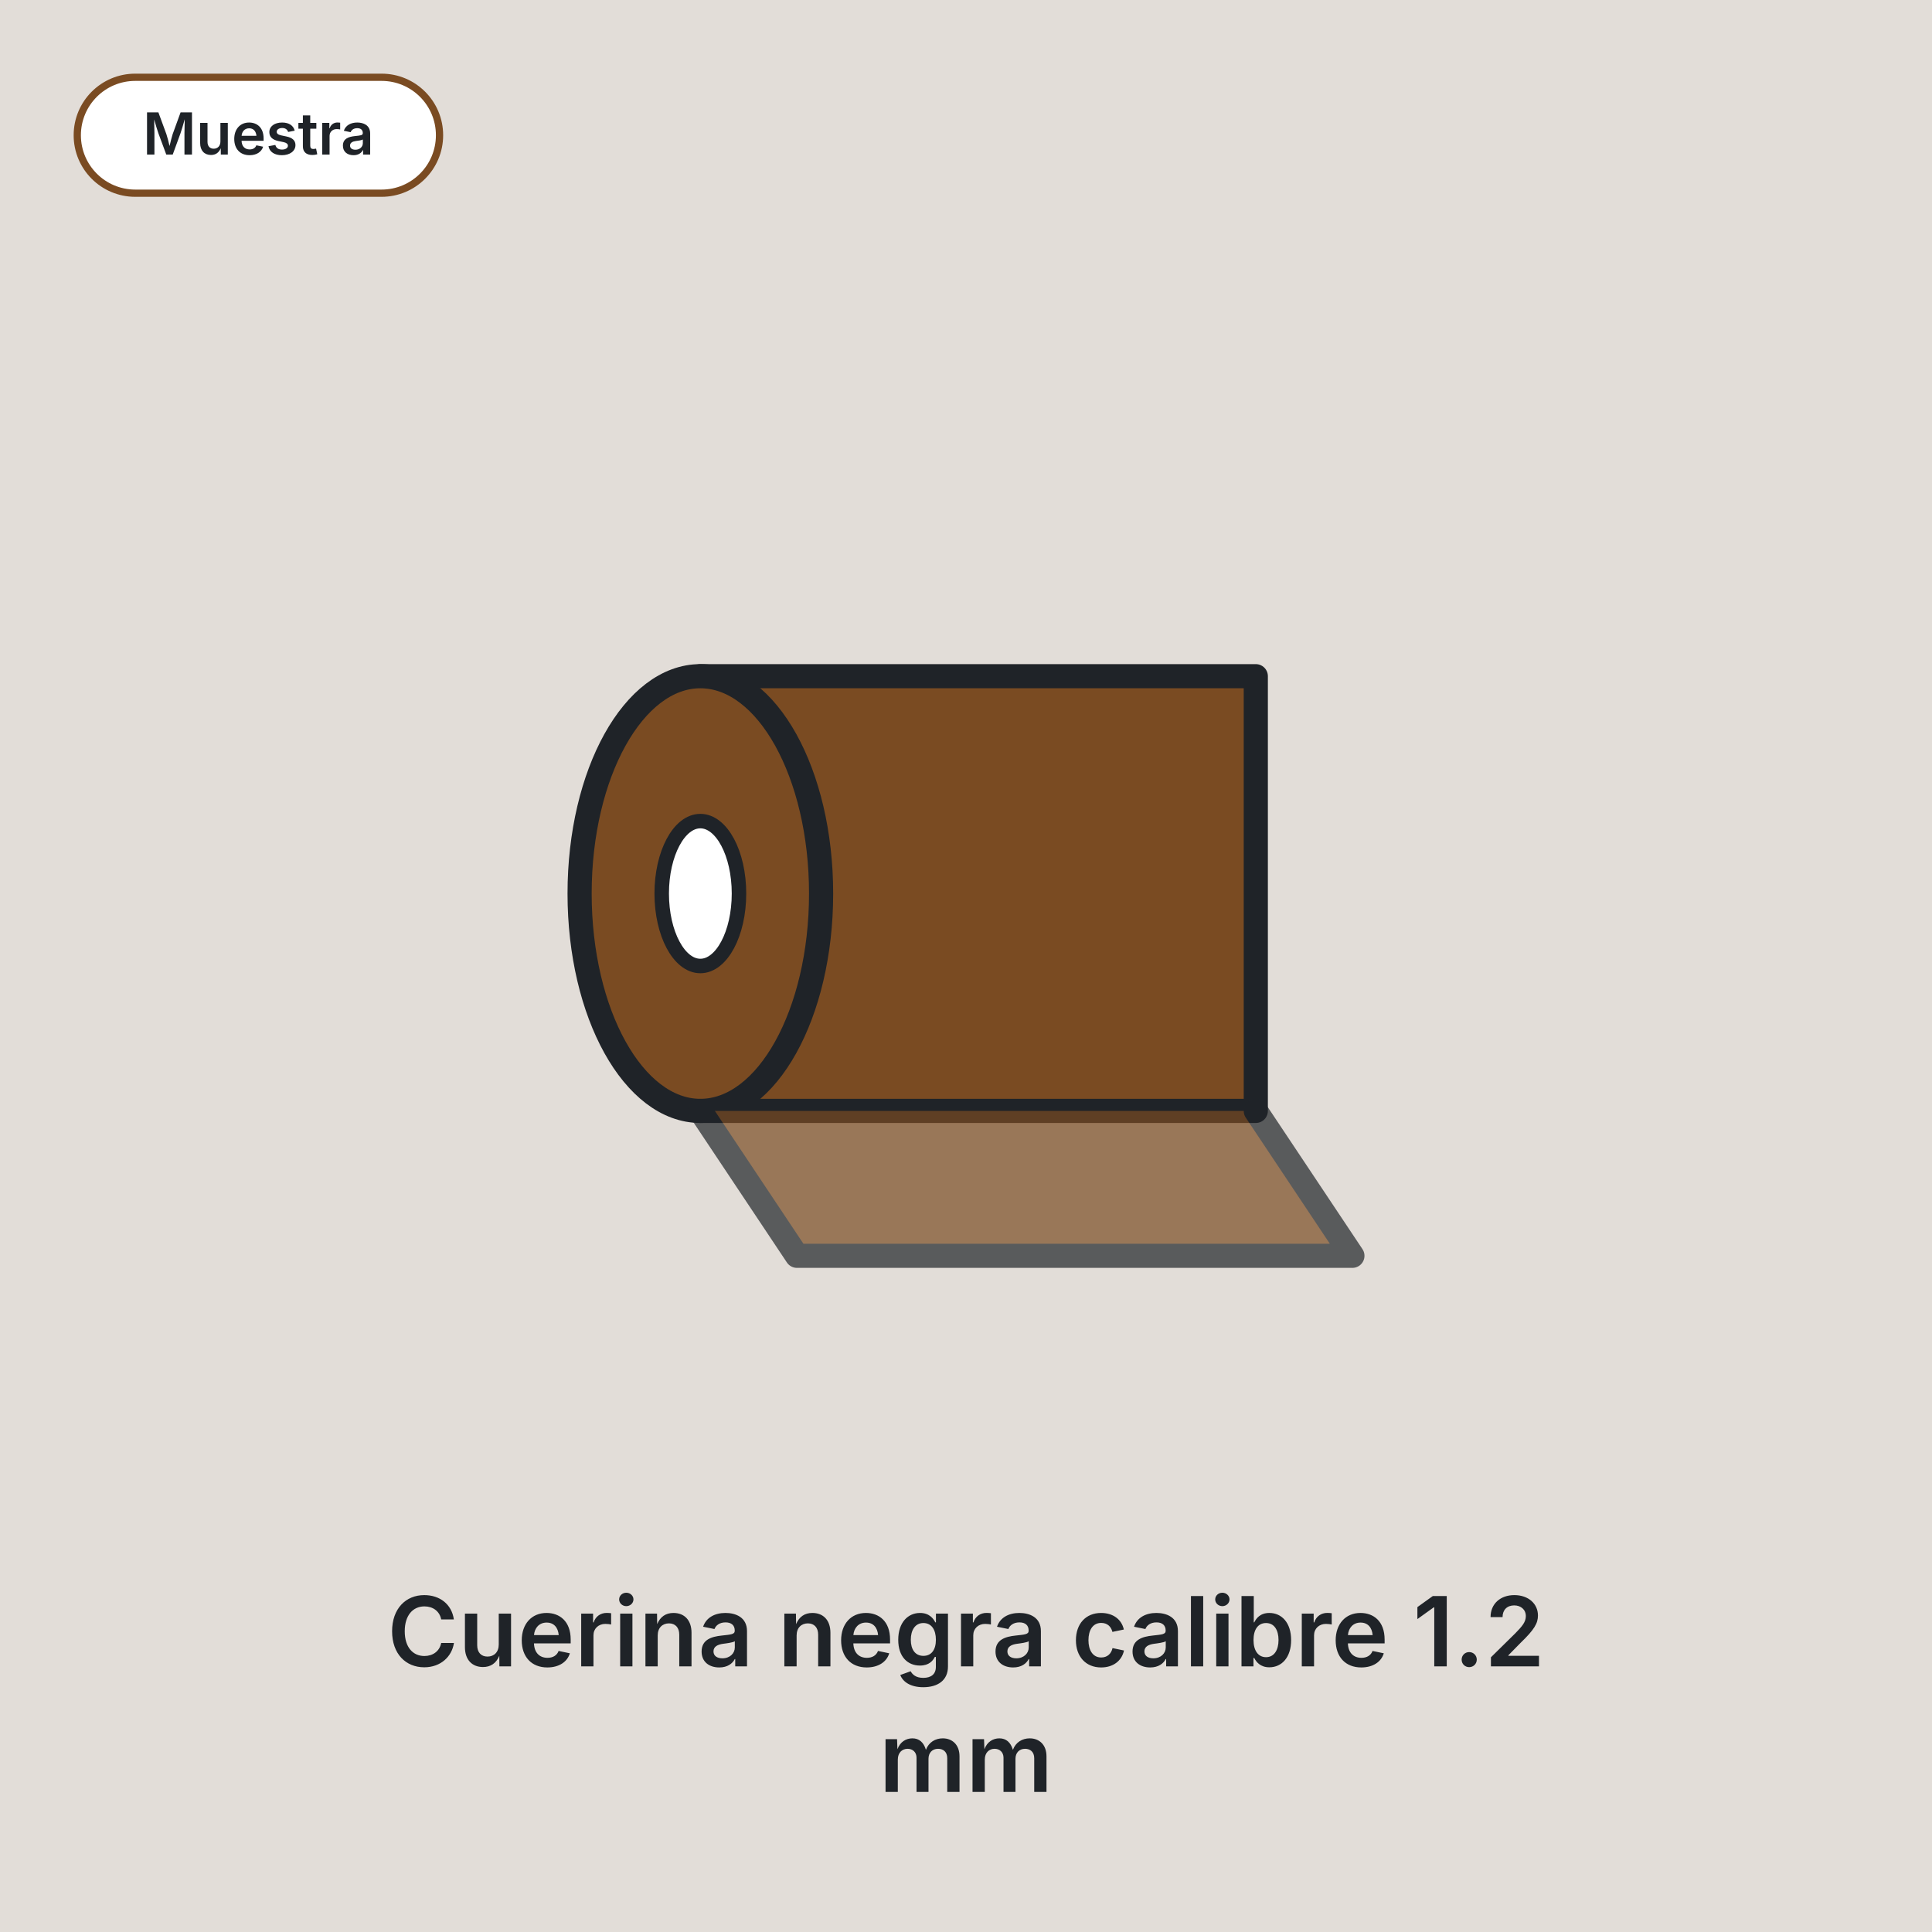
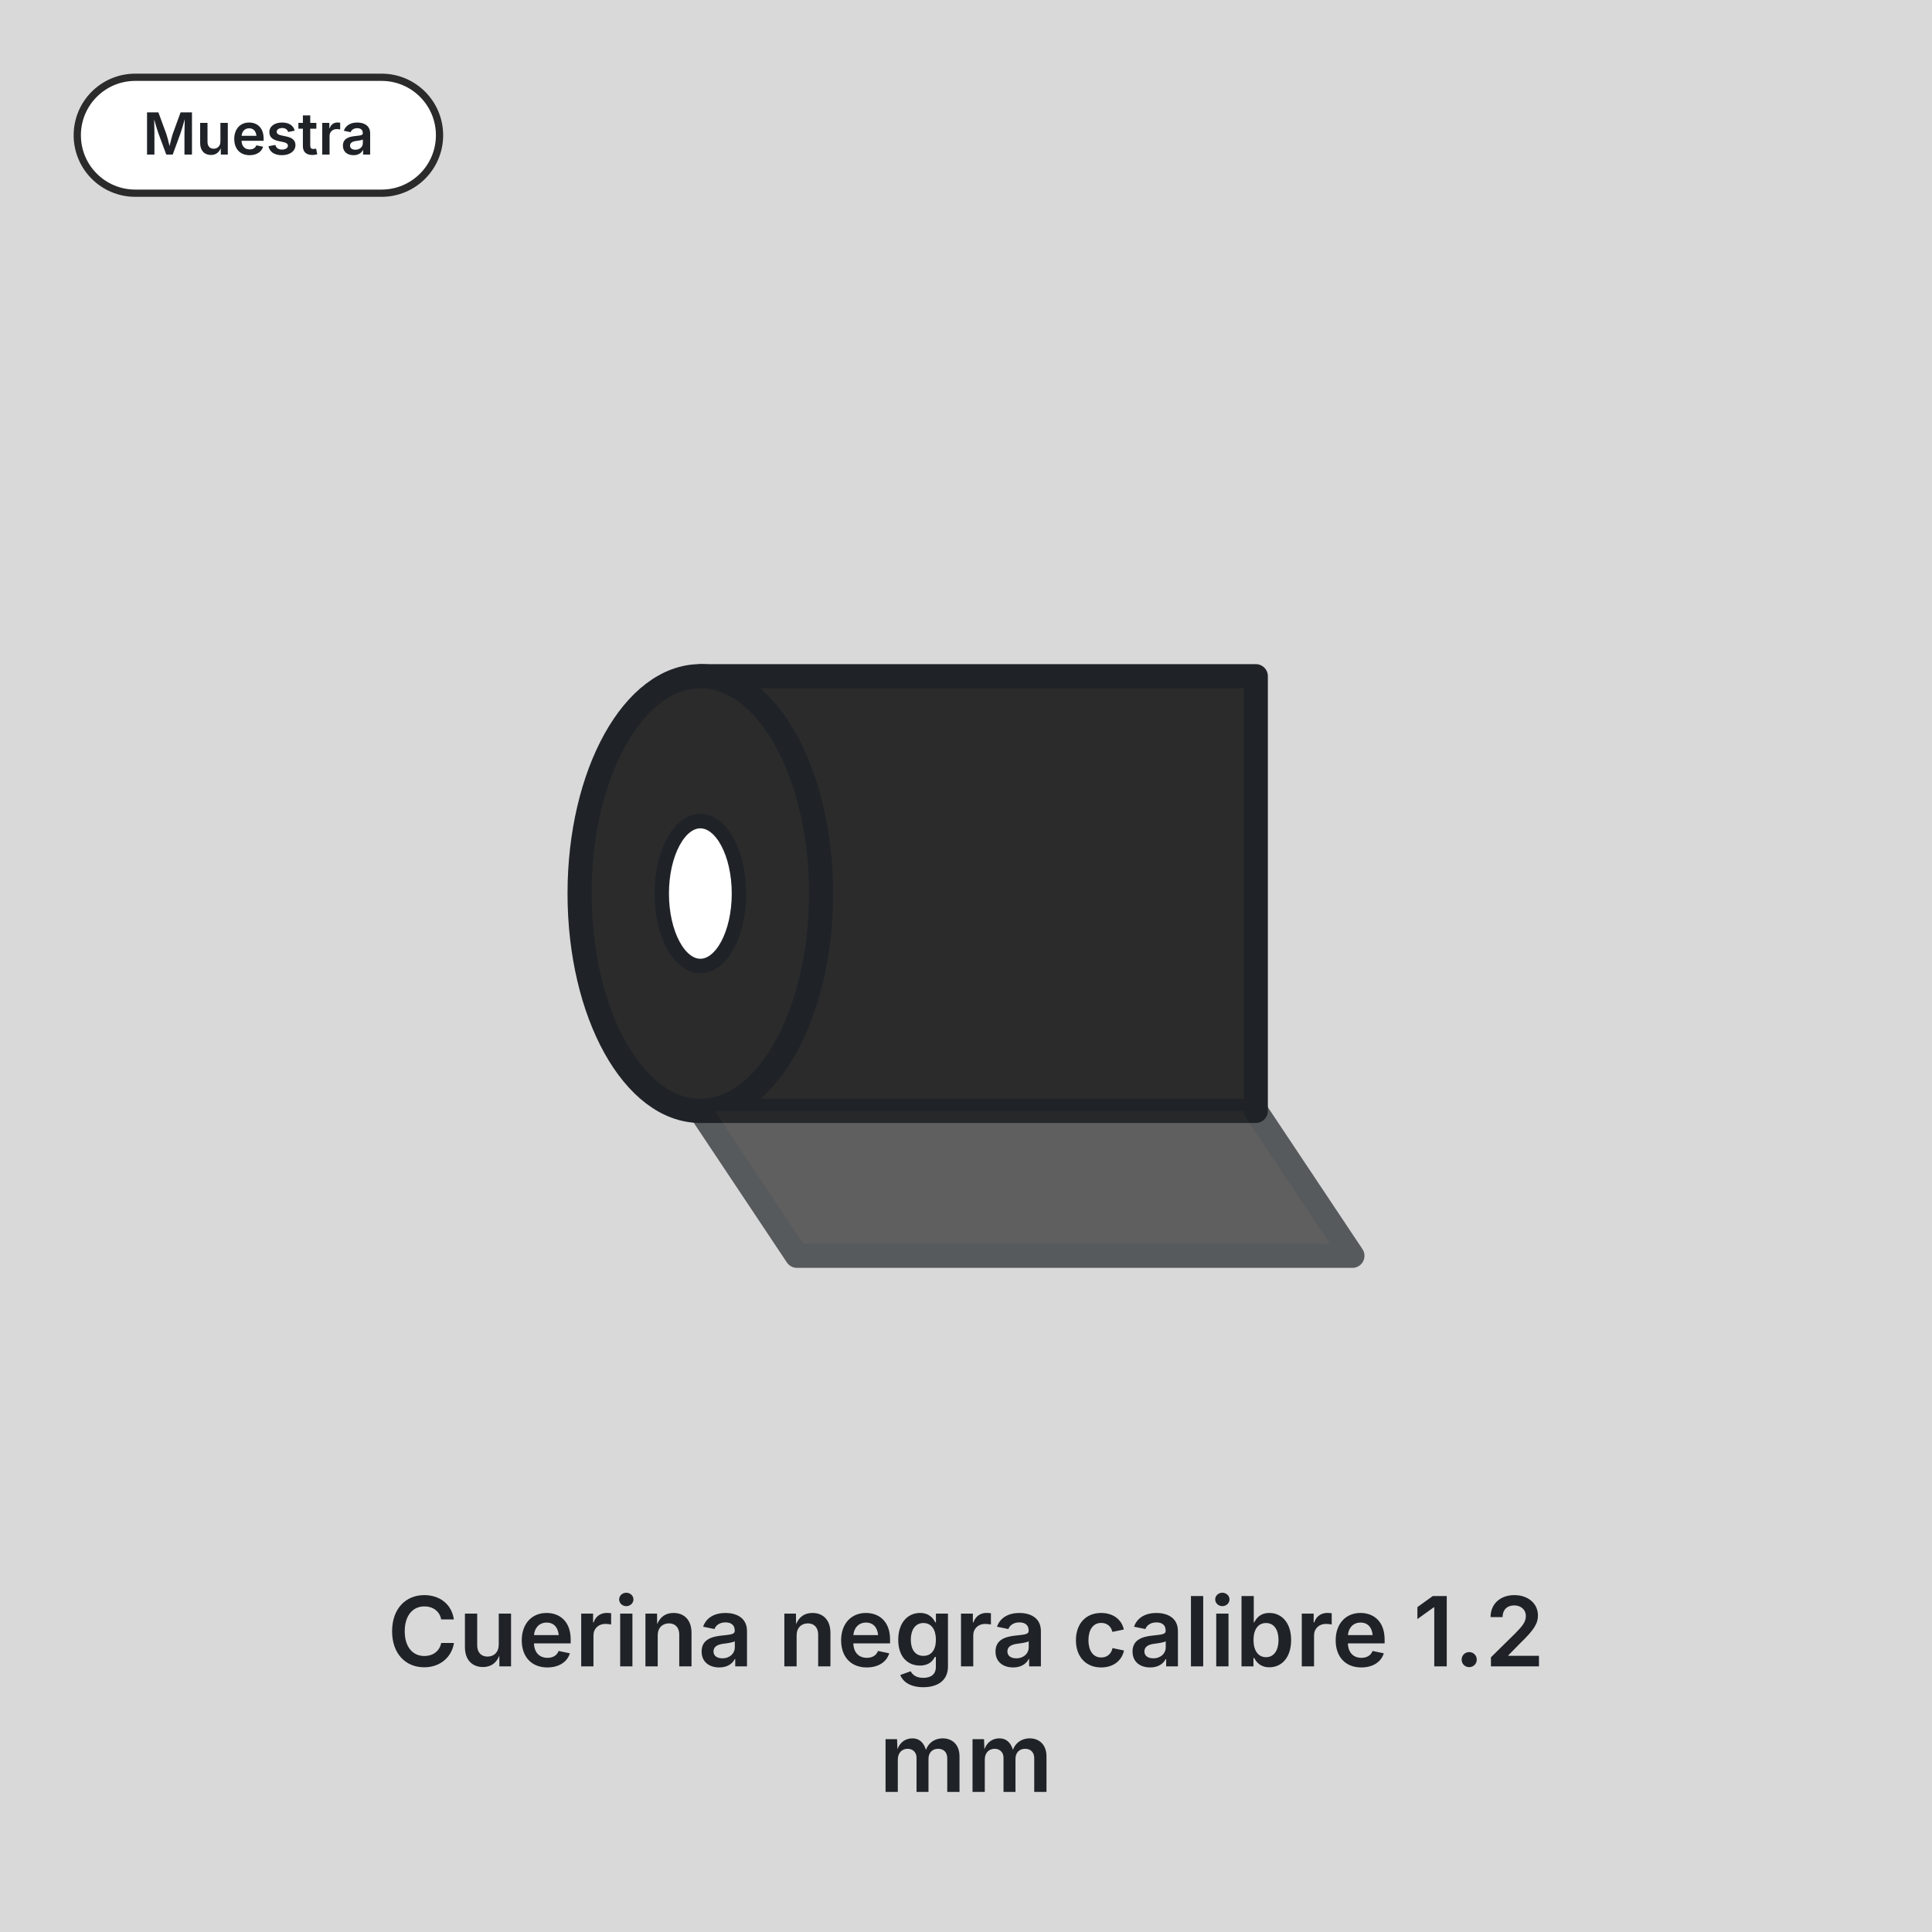
<svg xmlns="http://www.w3.org/2000/svg" viewBox="0 0 800 800" role="img" aria-label="Cuerina negra calibre 1.2 mm">
-   <rect width="800" height="800" fill="#7a4b22" opacity=".12" />
+   <rect width="800" height="800" fill="#2b2b2b" opacity=".12" />
  <rect width="800" height="800" fill="none" />
  <g font-family="system-ui, -apple-system, 'Segoe UI', sans-serif">
    <g transform="translate(200 160)">
-       <path d="M90 120 L320 120 L320 300 L90 300" fill="#7a4b22" stroke="#1f2328" stroke-width="10" stroke-linecap="round" stroke-linejoin="round" />
-       <ellipse cx="90" cy="210" rx="50" ry="90" fill="#7a4b22" stroke="#1f2328" stroke-width="10" stroke-linecap="round" stroke-linejoin="round" />
+       <path d="M90 120 L320 120 L320 300 L90 300" fill="#2b2b2b" stroke="#1f2328" stroke-width="10" stroke-linecap="round" stroke-linejoin="round" />
+       <ellipse cx="90" cy="210" rx="50" ry="90" fill="#2b2b2b" stroke="#1f2328" stroke-width="10" stroke-linecap="round" stroke-linejoin="round" />
      <ellipse cx="90" cy="210" rx="16" ry="30" fill="#fff" stroke="#1f2328" stroke-width="6" stroke-linecap="round" stroke-linejoin="round" />
-       <path d="M320 300 L360 360 L130 360 L90 300" fill="#7a4b22" opacity=".7" stroke="#1f2328" stroke-width="10" stroke-linecap="round" stroke-linejoin="round" />
+       <path d="M320 300 L360 360 L130 360 L90 300" fill="#2b2b2b" opacity=".7" stroke="#1f2328" stroke-width="10" stroke-linecap="round" stroke-linejoin="round" />
    </g>
    <text x="400" y="690" text-anchor="middle" font-size="40" font-weight="600" fill="#1f2328">Cuerina negra calibre 1.2</text>
    <text x="400" y="742" text-anchor="middle" font-size="40" font-weight="600" fill="#1f2328">mm</text>
-     <rect x="32" y="32" width="150" height="48" rx="24" fill="#fff" stroke="#7a4b22" stroke-width="3" />
+     <rect x="32" y="32" width="150" height="48" rx="24" fill="#fff" stroke="#2b2b2b" stroke-width="3" />
    <text x="107" y="64" text-anchor="middle" font-size="24" font-weight="600" fill="#1f2328">Muestra</text>
  </g>
</svg>
